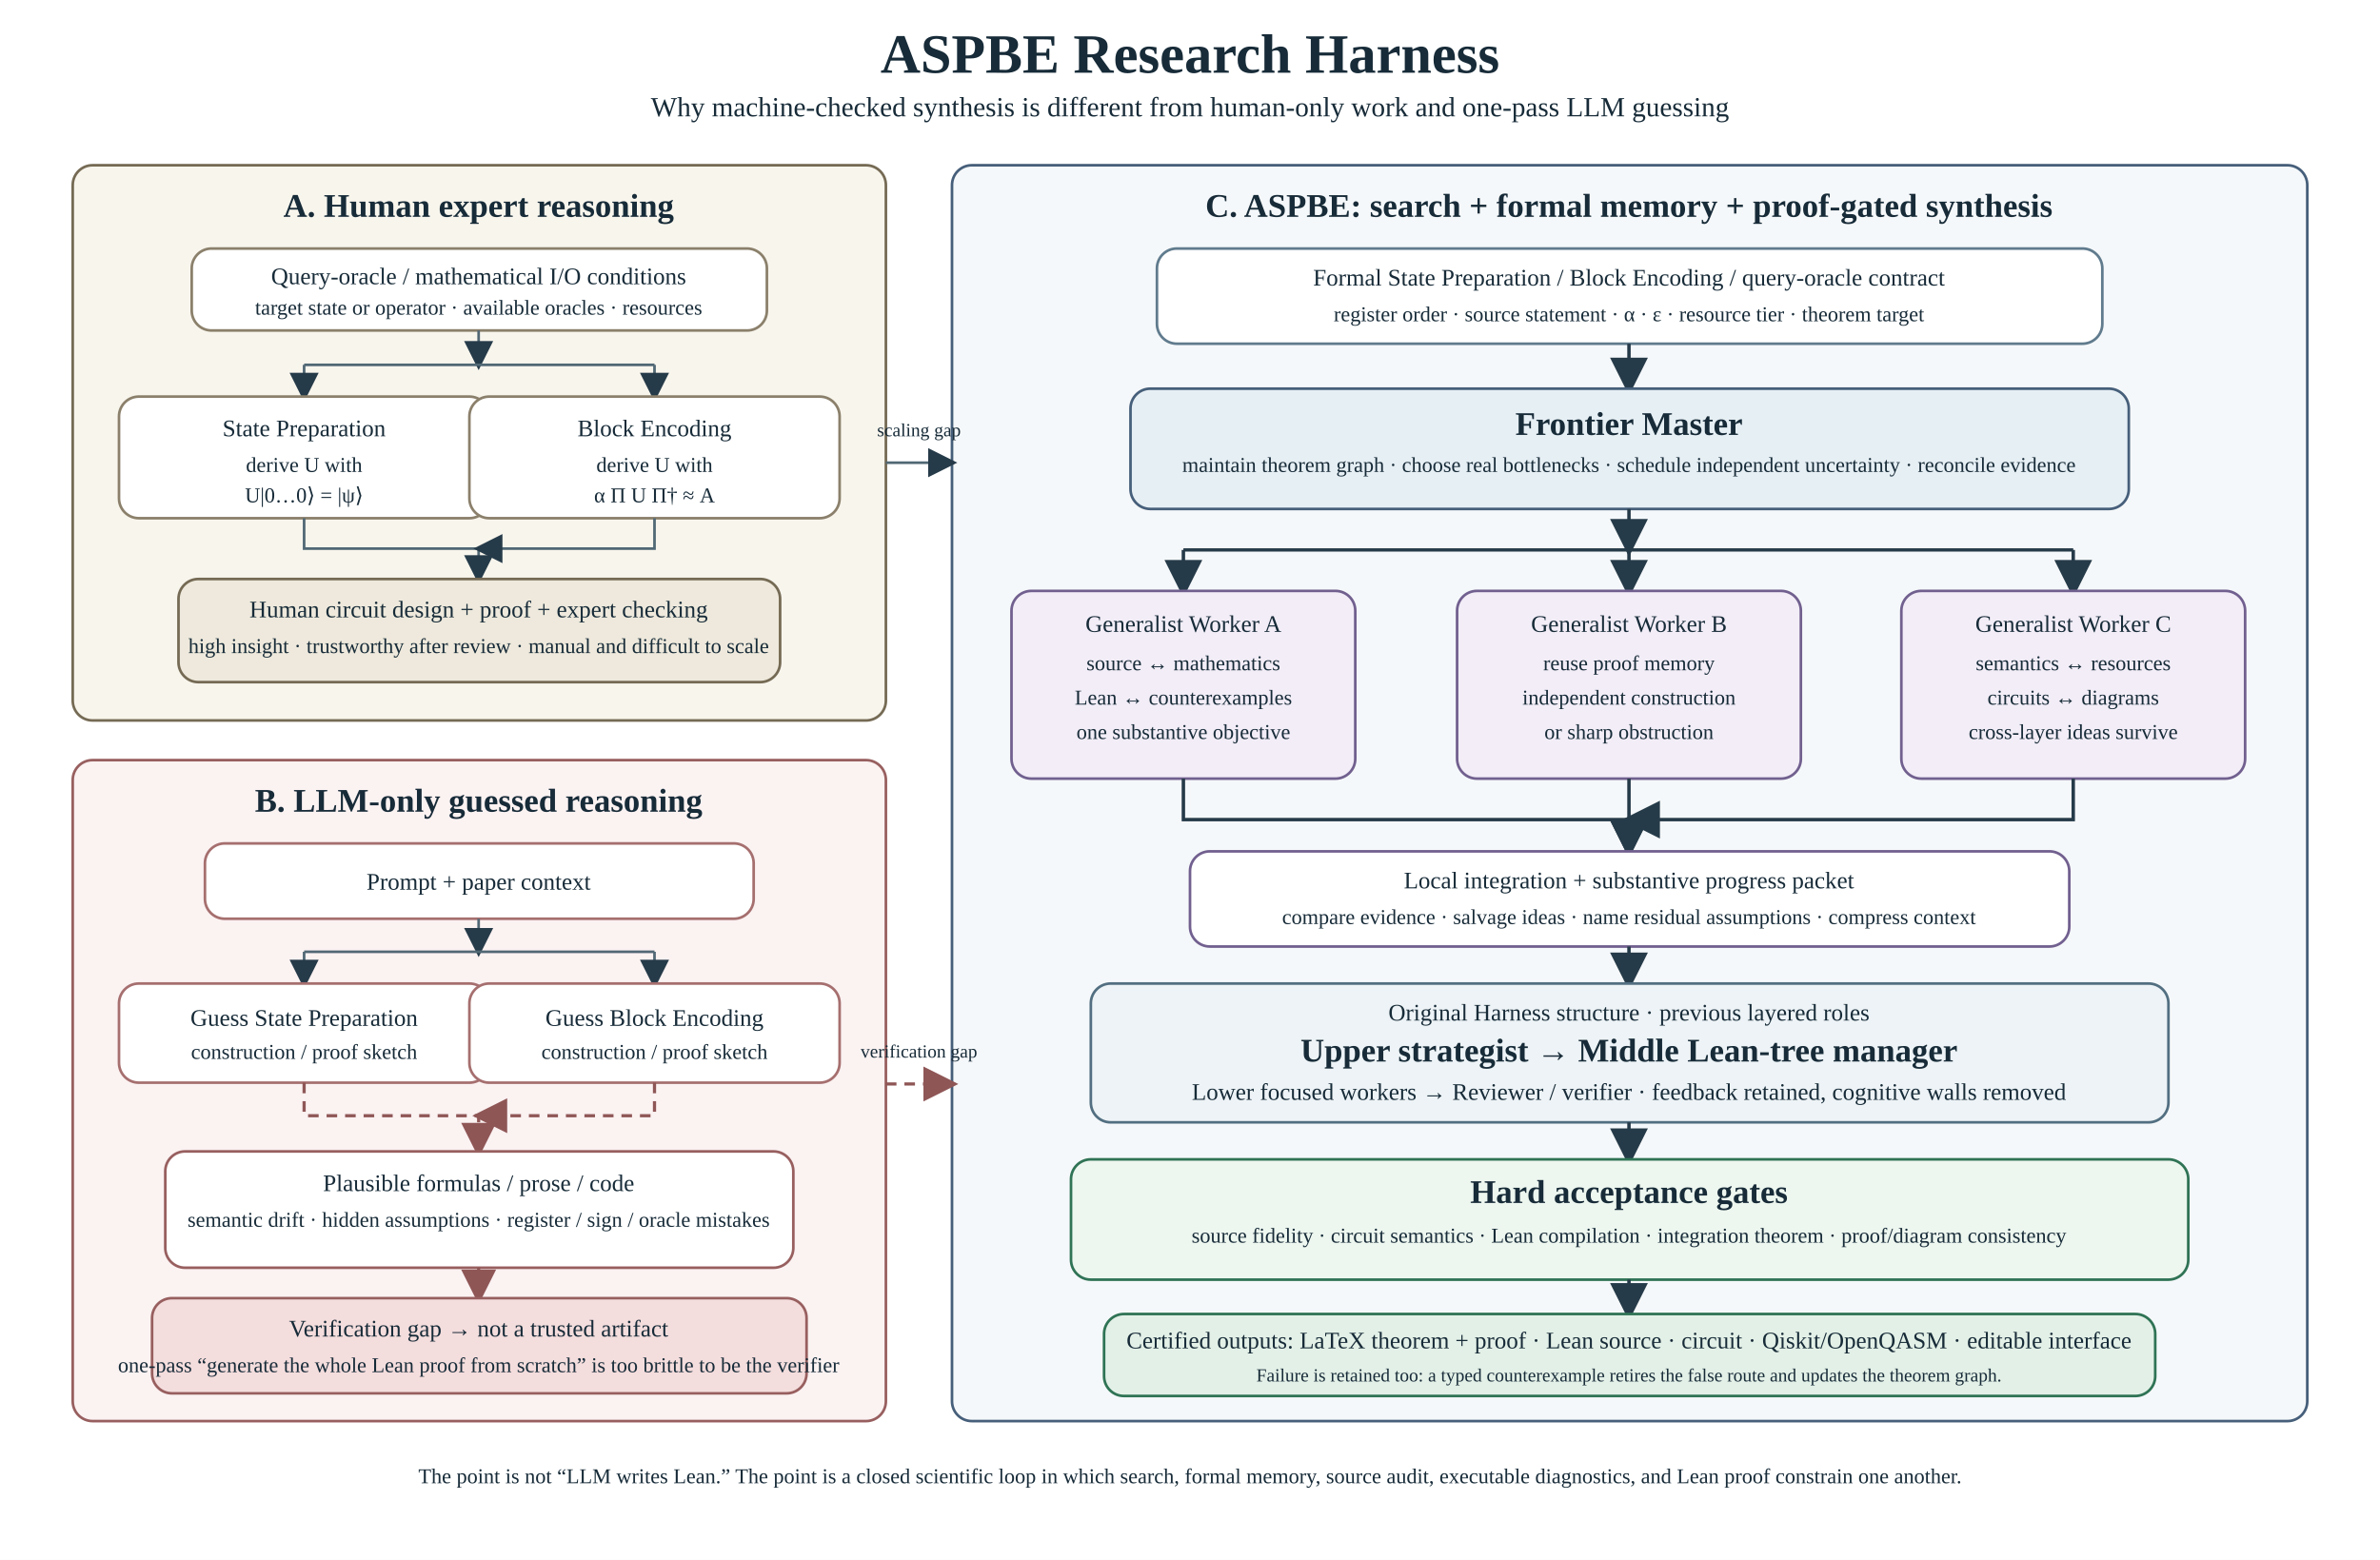
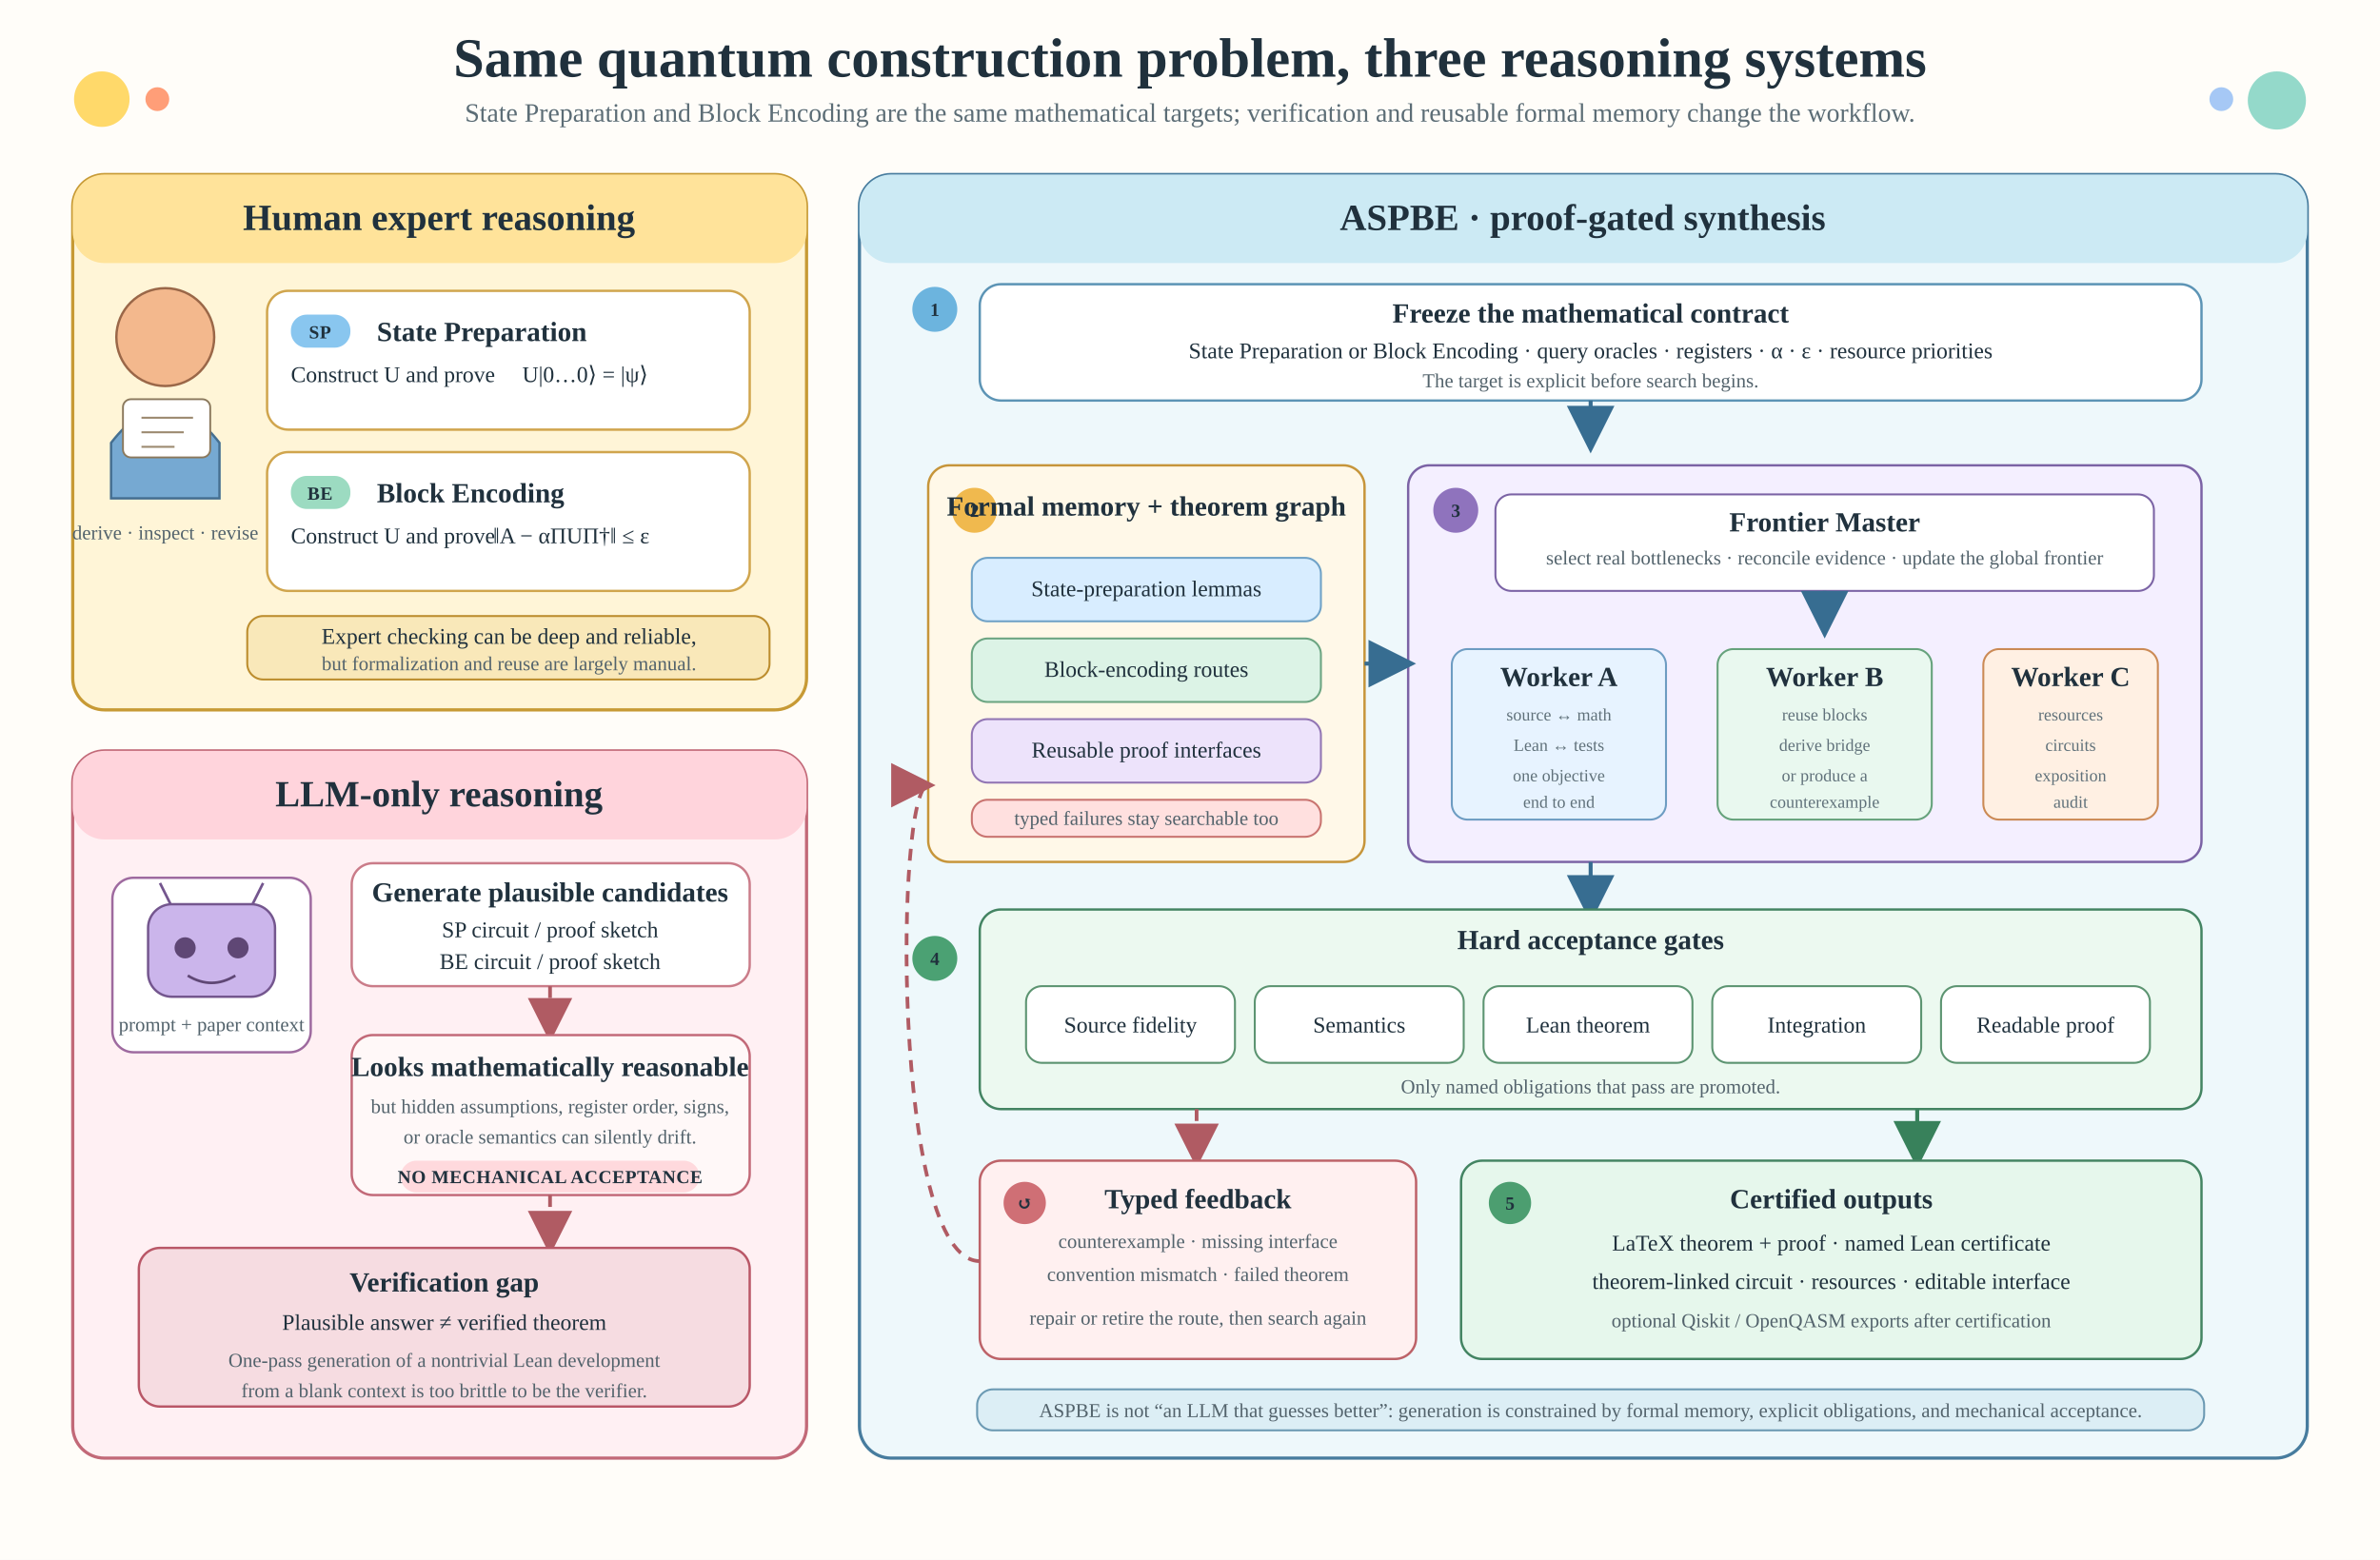
<svg xmlns="http://www.w3.org/2000/svg" width="1800" height="1180" viewBox="0 0 1800 1180" role="img" aria-labelledby="title desc">
  <defs>
-     <marker id="arrow" markerWidth="11" markerHeight="11" refX="9" refY="5.5" orient="auto">
-       <path d="M0,0 L11,5.5 L0,11 z" fill="#263b49" />
+     <marker id="arrowBlue" markerWidth="12" markerHeight="12" refX="10" refY="6" orient="auto">
+       <path d="M0,0 L12,6 L0,12 z" fill="#376d91" />
    </marker>
-     <marker id="redArrow" markerWidth="11" markerHeight="11" refX="9" refY="5.5" orient="auto">
-       <path d="M0,0 L11,5.5 L0,11 z" fill="#8f5656" />
+     <marker id="arrowGreen" markerWidth="12" markerHeight="12" refX="10" refY="6" orient="auto">
+       <path d="M0,0 L12,6 L0,12 z" fill="#38815b" />
+     </marker>
+     <marker id="arrowRed" markerWidth="12" markerHeight="12" refX="10" refY="6" orient="auto">
+       <path d="M0,0 L12,6 L0,12 z" fill="#b05b63" />
    </marker>
    <style>
-       .t{font-family:"Times New Roman",Times,serif;fill:#172b38}.title{font-size:42px;font-weight:700}.sub{font-size:21px}.h{font-size:25px;font-weight:700}.b{font-size:18px}.s{font-size:16px}.tiny{font-size:14px}.box{stroke-width:2;rx:15;ry:15}.line{stroke:#263b49;stroke-width:2.6;fill:none;marker-end:url(#arrow)}.thin{stroke:#516875;stroke-width:2;fill:none;marker-end:url(#arrow)}.bad{stroke:#8f5656;stroke-width:2.4;fill:none;stroke-dasharray:8 6;marker-end:url(#redArrow)}
+       text { font-family: "Times New Roman", Times, serif; fill: #20313d; }
+       .title { font-size: 42px; font-weight: 700; }
+       .subtitle { font-size: 20px; fill: #5c6d76; }
+       .panelTitle { font-size: 28px; font-weight: 700; }
+       .head { font-size: 21px; font-weight: 700; }
+       .body { font-size: 17px; }
+       .small { font-size: 15px; fill: #53636c; }
+       .tiny { font-size: 13px; fill: #60717a; }
+       .chip { font-size: 14px; font-weight: 700; letter-spacing: .4px; }
+       .panel { stroke-width: 2.4; rx: 24; ry: 24; }
+       .card { stroke-width: 1.8; rx: 16; ry: 16; }
+       .mini { stroke-width: 1.5; rx: 12; ry: 12; }
+       .blueArrow { stroke: #376d91; stroke-width: 3; fill: none; marker-end: url(#arrowBlue); }
+       .greenArrow { stroke: #38815b; stroke-width: 3; fill: none; marker-end: url(#arrowGreen); }
+       .redArrow { stroke: #b05b63; stroke-width: 2.8; fill: none; stroke-dasharray: 9 7; marker-end: url(#arrowRed); }
    </style>
  </defs>
-   <rect width="1800" height="1180" fill="#fff" />
-   <text class="t title" x="900" y="55" text-anchor="middle">ASPBE Research Harness</text>
-   <text class="t sub" x="900" y="88" text-anchor="middle">Why machine-checked synthesis is different from human-only work and one-pass LLM guessing</text>
-   <rect class="box" x="55" y="125" width="615" height="420" fill="#f8f5ed" stroke="#756a54" />
-   <text class="t h" x="362" y="164" text-anchor="middle">A. Human expert reasoning</text>
-   <rect class="box" x="145" y="188" width="435" height="62" fill="#fff" stroke="#8b806b" />
-   <text class="t b" x="362" y="215" text-anchor="middle">Query-oracle / mathematical I/O conditions</text>
-   <text class="t s" x="362" y="238" text-anchor="middle">target state or operator · available oracles · resources</text>
-   <path class="thin" d="M362 250 L362 276" />
-   <path d="M230 276 L495 276" stroke="#516875" stroke-width="2" />
-   <path class="thin" d="M230 276 L230 300" />
-   <path class="thin" d="M495 276 L495 300" />
-   <rect class="box" x="90" y="300" width="280" height="92" fill="#fff" stroke="#8b806b" />
-   <text class="t b" x="230" y="330" text-anchor="middle">State Preparation</text>
-   <text class="t s" x="230" y="357" text-anchor="middle">derive U with</text>
-   <text class="t s" x="230" y="380" text-anchor="middle">U|0…0⟩ = |ψ⟩</text>
-   <rect class="box" x="355" y="300" width="280" height="92" fill="#fff" stroke="#8b806b" />
-   <text class="t b" x="495" y="330" text-anchor="middle">Block Encoding</text>
-   <text class="t s" x="495" y="357" text-anchor="middle">derive U with</text>
-   <text class="t s" x="495" y="380" text-anchor="middle">α Π U Π† ≈ A</text>
-   <path class="thin" d="M230 392 L230 415 L362 415 L362 438" />
-   <path class="thin" d="M495 392 L495 415 L362 415" />
-   <rect class="box" x="135" y="438" width="455" height="78" fill="#eee9dc" stroke="#756a54" />
-   <text class="t b" x="362" y="467" text-anchor="middle">Human circuit design + proof + expert checking</text>
-   <text class="t s" x="362" y="494" text-anchor="middle">high insight · trustworthy after review · manual and difficult to scale</text>
-   <rect class="box" x="55" y="575" width="615" height="500" fill="#fbf2f2" stroke="#985f5f" />
-   <text class="t h" x="362" y="614" text-anchor="middle">B. LLM-only guessed reasoning</text>
-   <rect class="box" x="155" y="638" width="415" height="57" fill="#fff" stroke="#a66f6f" />
-   <text class="t b" x="362" y="673" text-anchor="middle">Prompt + paper context</text>
-   <path class="thin" d="M362 695 L362 720" />
-   <path d="M230 720 L495 720" stroke="#516875" stroke-width="2" />
-   <path class="thin" d="M230 720 L230 744" />
-   <path class="thin" d="M495 720 L495 744" />
-   <rect class="box" x="90" y="744" width="280" height="75" fill="#fff" stroke="#a66f6f" />
-   <text class="t b" x="230" y="776" text-anchor="middle">Guess State Preparation</text>
-   <text class="t s" x="230" y="801" text-anchor="middle">construction / proof sketch</text>
-   <rect class="box" x="355" y="744" width="280" height="75" fill="#fff" stroke="#a66f6f" />
-   <text class="t b" x="495" y="776" text-anchor="middle">Guess Block Encoding</text>
-   <text class="t s" x="495" y="801" text-anchor="middle">construction / proof sketch</text>
-   <path class="bad" d="M230 819 L230 844 L362 844 L362 871" />
-   <path class="bad" d="M495 819 L495 844 L362 844" />
-   <rect class="box" x="125" y="871" width="475" height="88" fill="#fff" stroke="#985f5f" />
-   <text class="t b" x="362" y="901" text-anchor="middle">Plausible formulas / prose / code</text>
-   <text class="t s" x="362" y="928" text-anchor="middle">semantic drift · hidden assumptions · register / sign / oracle mistakes</text>
-   <path class="bad" d="M362 959 L362 982" />
-   <rect class="box" x="115" y="982" width="495" height="72" fill="#f4dddd" stroke="#985f5f" />
-   <text class="t b" x="362" y="1011" text-anchor="middle">Verification gap → not a trusted artifact</text>
-   <text class="t s" x="362" y="1038" text-anchor="middle">one-pass “generate the whole Lean proof from scratch” is too brittle to be the verifier</text>
-   <rect class="box" x="720" y="125" width="1025" height="950" fill="#f5f8fa" stroke="#465f7a" />
-   <text class="t h" x="1232" y="164" text-anchor="middle">C. ASPBE: search + formal memory + proof-gated synthesis</text>
-   <rect class="box" x="875" y="188" width="715" height="72" fill="#fff" stroke="#607b8d" />
-   <text class="t b" x="1232" y="216" text-anchor="middle">Formal State Preparation / Block Encoding / query-oracle contract</text>
-   <text class="t s" x="1232" y="243" text-anchor="middle">register order · source statement · α · ε · resource tier · theorem target</text>
-   <path class="line" d="M1232 260 L1232 294" />
-   <rect class="box" x="855" y="294" width="755" height="91" fill="#e6eff4" stroke="#465f7a" />
-   <text class="t h" x="1232" y="329" text-anchor="middle">Frontier Master</text>
-   <text class="t s" x="1232" y="357" text-anchor="middle">maintain theorem graph · choose real bottlenecks · schedule independent uncertainty · reconcile evidence</text>
-   <path class="line" d="M1232 385 L1232 416" />
-   <path d="M895 416 L1568 416" stroke="#263b49" stroke-width="2.5" />
-   <path class="line" d="M895 416 L895 447" />
-   <path class="line" d="M1232 416 L1232 447" />
-   <path class="line" d="M1568 416 L1568 447" />
-   <rect class="box" x="765" y="447" width="260" height="142" fill="#f2edf7" stroke="#71608f" />
-   <text class="t b" x="895" y="478" text-anchor="middle">Generalist Worker A</text>
-   <text class="t s" x="895" y="507" text-anchor="middle">source ↔ mathematics</text>
-   <text class="t s" x="895" y="533" text-anchor="middle">Lean ↔ counterexamples</text>
-   <text class="t s" x="895" y="559" text-anchor="middle">one substantive objective</text>
-   <rect class="box" x="1102" y="447" width="260" height="142" fill="#f2edf7" stroke="#71608f" />
-   <text class="t b" x="1232" y="478" text-anchor="middle">Generalist Worker B</text>
-   <text class="t s" x="1232" y="507" text-anchor="middle">reuse proof memory</text>
-   <text class="t s" x="1232" y="533" text-anchor="middle">independent construction</text>
-   <text class="t s" x="1232" y="559" text-anchor="middle">or sharp obstruction</text>
-   <rect class="box" x="1438" y="447" width="260" height="142" fill="#f2edf7" stroke="#71608f" />
-   <text class="t b" x="1568" y="478" text-anchor="middle">Generalist Worker C</text>
-   <text class="t s" x="1568" y="507" text-anchor="middle">semantics ↔ resources</text>
-   <text class="t s" x="1568" y="533" text-anchor="middle">circuits ↔ diagrams</text>
-   <text class="t s" x="1568" y="559" text-anchor="middle">cross-layer ideas survive</text>
-   <path class="line" d="M895 589 L895 620 L1232 620 L1232 644" />
-   <path class="line" d="M1232 589 L1232 644" />
-   <path class="line" d="M1568 589 L1568 620 L1232 620" />
-   <rect class="box" x="900" y="644" width="665" height="72" fill="#fff" stroke="#71608f" />
-   <text class="t b" x="1232" y="672" text-anchor="middle">Local integration + substantive progress packet</text>
-   <text class="t s" x="1232" y="699" text-anchor="middle">compare evidence · salvage ideas · name residual assumptions · compress context</text>
-   <path class="line" d="M1232 716 L1232 744" />
-   <rect class="box" x="825" y="744" width="815" height="105" fill="#edf3f6" stroke="#526f81" />
-   <text class="t b" x="1232" y="772" text-anchor="middle">Original Harness structure · previous layered roles</text>
-   <text class="t h" x="1232" y="803" text-anchor="middle">Upper strategist → Middle Lean-tree manager</text>
-   <text class="t b" x="1232" y="832" text-anchor="middle">Lower focused workers → Reviewer / verifier · feedback retained, cognitive walls removed</text>
-   <path class="line" d="M1232 849 L1232 877" />
-   <rect class="box" x="810" y="877" width="845" height="91" fill="#edf6ef" stroke="#2f7355" />
-   <text class="t h" x="1232" y="910" text-anchor="middle">Hard acceptance gates</text>
-   <text class="t s" x="1232" y="940" text-anchor="middle">source fidelity · circuit semantics · Lean compilation · integration theorem · proof/diagram consistency</text>
-   <path class="line" d="M1232 968 L1232 994" />
-   <rect class="box" x="835" y="994" width="795" height="62" fill="#e3f0e7" stroke="#2f7355" />
-   <text class="t b" x="1232" y="1020" text-anchor="middle">Certified outputs: LaTeX theorem + proof · Lean source · circuit · Qiskit/OpenQASM · editable interface</text>
-   <text class="t tiny" x="1232" y="1045" text-anchor="middle">Failure is retained too: a typed counterexample retires the false route and updates the theorem graph.</text>
-   <path class="bad" d="M670 820 C705 820 700 820 720 820" />
-   <text class="t tiny" x="695" y="800" text-anchor="middle">verification gap</text>
-   <path class="thin" d="M670 350 C700 350 695 350 720 350" />
-   <text class="t tiny" x="695" y="330" text-anchor="middle">scaling gap</text>
-   <text class="t s" x="900" y="1122" text-anchor="middle">The point is not “LLM writes Lean.” The point is a closed scientific loop in which search, formal memory, source audit, executable diagnostics, and Lean proof constrain one another.</text>
+   <rect width="1800" height="1180" fill="#fffdf9" />
+   <circle cx="77" cy="75" r="21" fill="#ffd96a" />
+   <circle cx="119" cy="75" r="9" fill="#ff9e78" />
+   <circle cx="1722" cy="76" r="22" fill="#94d9ca" />
+   <circle cx="1680" cy="75" r="9" fill="#a6c8f5" />
+   <text class="title" x="900" y="58" text-anchor="middle">Same quantum construction problem, three reasoning systems</text>
+   <text class="subtitle" x="900" y="92" text-anchor="middle">State Preparation and Block Encoding are the same mathematical targets; verification and reusable formal memory change the workflow.</text>
+   <rect class="panel" x="55" y="132" width="555" height="405" fill="#fff5d7" stroke="#c79a35" />
+   <rect x="55" y="132" width="555" height="67" rx="24" ry="24" fill="#ffe39a" />
+   <text class="panelTitle" x="332" y="174" text-anchor="middle">Human expert reasoning</text>
+   <circle cx="125" cy="255" r="37" fill="#f3b88d" stroke="#9a6748" stroke-width="1.8" />
+   <path d="M84 335 Q125 282 166 335 L166 377 L84 377 Z" fill="#76a9d2" stroke="#456f91" stroke-width="1.8" />
+   <rect x="93" y="302" width="66" height="44" rx="6" fill="#fff" stroke="#8b795d" stroke-width="1.4" />
+   <path d="M107 316 L146 316 M107 327 L139 327 M107 338 L132 338" stroke="#9c8a70" stroke-width="1.5" />
+   <text class="small" x="125" y="408" text-anchor="middle">derive · inspect · revise</text>
+   <rect class="card" x="202" y="220" width="365" height="105" fill="#fff" stroke="#d0a54d" />
+   <rect x="220" y="238" width="45" height="25" rx="12" fill="#89c6ef" />
+   <text class="chip" x="242" y="256" text-anchor="middle">SP</text>
+   <text class="head" x="285" y="258">State Preparation</text>
+   <text class="body" x="220" y="289">Construct U and prove</text>
+   <text class="body" x="395" y="289">U|0…0⟩ = |ψ⟩</text>
+   <rect class="card" x="202" y="342" width="365" height="105" fill="#fff" stroke="#d0a54d" />
+   <rect x="220" y="360" width="45" height="25" rx="12" fill="#9cdbc1" />
+   <text class="chip" x="242" y="378" text-anchor="middle">BE</text>
+   <text class="head" x="285" y="380">Block Encoding</text>
+   <text class="body" x="220" y="411">Construct U and prove</text>
+   <text class="body" x="373" y="411">‖A − αΠUΠ†‖ ≤ ε</text>
+   <rect class="mini" x="187" y="466" width="395" height="48" fill="#f9e8b9" stroke="#bc8d2e" />
+   <text class="body" x="385" y="487" text-anchor="middle">Expert checking can be deep and reliable,</text>
+   <text class="small" x="385" y="507" text-anchor="middle">but formalization and reuse are largely manual.</text>
+   <rect class="panel" x="55" y="568" width="555" height="535" fill="#fff0f3" stroke="#c26978" />
+   <rect x="55" y="568" width="555" height="67" rx="24" ry="24" fill="#ffd4dc" />
+   <text class="panelTitle" x="332" y="610" text-anchor="middle">LLM-only reasoning</text>
+   <rect class="card" x="85" y="664" width="150" height="132" fill="#fff" stroke="#9e6a9f" />
+   <rect x="112" y="684" width="96" height="70" rx="18" fill="#cbb5eb" stroke="#74568e" stroke-width="1.8" />
+   <circle cx="140" cy="717" r="8" fill="#5f4775" />
+   <circle cx="180" cy="717" r="8" fill="#5f4775" />
+   <path d="M142 738 Q160 749 178 738" stroke="#5f4775" stroke-width="2" fill="none" />
+   <path d="M129 684 L121 668 M191 684 L199 668" stroke="#74568e" stroke-width="2" />
+   <text class="small" x="160" y="780" text-anchor="middle">prompt + paper context</text>
+   <rect class="card" x="266" y="653" width="301" height="93" fill="#fff" stroke="#ca7c89" />
+   <text class="head" x="416" y="682" text-anchor="middle">Generate plausible candidates</text>
+   <text class="body" x="416" y="709" text-anchor="middle">SP circuit / proof sketch</text>
+   <text class="body" x="416" y="733" text-anchor="middle">BE circuit / proof sketch</text>
+   <path class="redArrow" d="M416 746 L416 783" />
+   <rect class="card" x="266" y="783" width="301" height="121" fill="#fff8f8" stroke="#c26978" />
+   <text class="head" x="416" y="814" text-anchor="middle">Looks mathematically reasonable</text>
+   <text class="small" x="416" y="842" text-anchor="middle">but hidden assumptions, register order, signs,</text>
+   <text class="small" x="416" y="865" text-anchor="middle">or oracle semantics can silently drift.</text>
+   <rect x="303" y="878" width="226" height="24" rx="12" fill="#ffd9dd" />
+   <text class="chip" x="416" y="895" text-anchor="middle" fill="#8f3e4a">NO MECHANICAL ACCEPTANCE</text>
+   <path class="redArrow" d="M416 904 L416 944" />
+   <rect class="card" x="105" y="944" width="462" height="120" fill="#f6dce1" stroke="#b95767" />
+   <text class="head" x="336" y="977" text-anchor="middle">Verification gap</text>
+   <text class="body" x="336" y="1006" text-anchor="middle">Plausible answer ≠ verified theorem</text>
+   <text class="small" x="336" y="1034" text-anchor="middle">One-pass generation of a nontrivial Lean development</text>
+   <text class="small" x="336" y="1057" text-anchor="middle">from a blank context is too brittle to be the verifier.</text>
+   <rect class="panel" x="650" y="132" width="1095" height="971" fill="#eef8fb" stroke="#477c9e" />
+   <rect x="650" y="132" width="1095" height="67" rx="24" ry="24" fill="#cceaf4" />
+   <text class="panelTitle" x="1197" y="174" text-anchor="middle">ASPBE · proof-gated synthesis</text>
+   <circle cx="707" cy="234" r="17" fill="#6cb4de" />
+   <text class="chip" x="707" y="239" text-anchor="middle" fill="#fff">1</text>
+   <rect class="card" x="741" y="215" width="924" height="88" fill="#fff" stroke="#5c94b5" />
+   <text class="head" x="1203" y="244" text-anchor="middle">Freeze the mathematical contract</text>
+   <text class="body" x="1203" y="271" text-anchor="middle">State Preparation or Block Encoding · query oracles · registers · α · ε · resource priorities</text>
+   <text class="small" x="1203" y="293" text-anchor="middle">The target is explicit before search begins.</text>
+   <path class="blueArrow" d="M1203 303 L1203 337" />
+   <rect class="card" x="702" y="352" width="330" height="300" fill="#fff8e8" stroke="#c6953a" />
+   <circle cx="737" cy="386" r="17" fill="#f0b94e" />
+   <text class="chip" x="737" y="391" text-anchor="middle" fill="#fff">2</text>
+   <text class="head" x="867" y="390" text-anchor="middle">Formal memory + theorem graph</text>
+   <rect class="mini" x="735" y="422" width="264" height="48" fill="#d8edff" stroke="#6fa2c7" />
+   <text class="body" x="867" y="451" text-anchor="middle">State-preparation lemmas</text>
+   <rect class="mini" x="735" y="483" width="264" height="48" fill="#dcf3e6" stroke="#6ca582" />
+   <text class="body" x="867" y="512" text-anchor="middle">Block-encoding routes</text>
+   <rect class="mini" x="735" y="544" width="264" height="48" fill="#ede3fb" stroke="#9276b4" />
+   <text class="body" x="867" y="573" text-anchor="middle">Reusable proof interfaces</text>
+   <rect class="mini" x="735" y="605" width="264" height="28" fill="#ffe0df" stroke="#c97470" />
+   <text class="small" x="867" y="624" text-anchor="middle">typed failures stay searchable too</text>
+   <rect class="card" x="1065" y="352" width="600" height="300" fill="#f4efff" stroke="#7b63a5" />
+   <circle cx="1101" cy="386" r="17" fill="#8f73bd" />
+   <text class="chip" x="1101" y="391" text-anchor="middle" fill="#fff">3</text>
+   <rect class="mini" x="1131" y="374" width="498" height="73" fill="#fff" stroke="#7b63a5" />
+   <text class="head" x="1380" y="402" text-anchor="middle">Frontier Master</text>
+   <text class="small" x="1380" y="427" text-anchor="middle">select real bottlenecks · reconcile evidence · update the global frontier</text>
+   <path class="blueArrow" d="M1380 447 L1380 477" />
+   <rect class="mini" x="1098" y="491" width="162" height="129" fill="#e7f3ff" stroke="#6d9cc2" />
+   <text class="head" x="1179" y="519" text-anchor="middle">Worker A</text>
+   <text class="tiny" x="1179" y="545" text-anchor="middle">source ↔ math</text>
+   <text class="tiny" x="1179" y="568" text-anchor="middle">Lean ↔ tests</text>
+   <text class="tiny" x="1179" y="591" text-anchor="middle">one objective</text>
+   <text class="tiny" x="1179" y="611" text-anchor="middle">end to end</text>
+   <rect class="mini" x="1299" y="491" width="162" height="129" fill="#e9f8ef" stroke="#66a27c" />
+   <text class="head" x="1380" y="519" text-anchor="middle">Worker B</text>
+   <text class="tiny" x="1380" y="545" text-anchor="middle">reuse blocks</text>
+   <text class="tiny" x="1380" y="568" text-anchor="middle">derive bridge</text>
+   <text class="tiny" x="1380" y="591" text-anchor="middle">or produce a</text>
+   <text class="tiny" x="1380" y="611" text-anchor="middle">counterexample</text>
+   <rect class="mini" x="1500" y="491" width="132" height="129" fill="#fff0e3" stroke="#cb8a55" />
+   <text class="head" x="1566" y="519" text-anchor="middle">Worker C</text>
+   <text class="tiny" x="1566" y="545" text-anchor="middle">resources</text>
+   <text class="tiny" x="1566" y="568" text-anchor="middle">circuits</text>
+   <text class="tiny" x="1566" y="591" text-anchor="middle">exposition</text>
+   <text class="tiny" x="1566" y="611" text-anchor="middle">audit</text>
+   <path class="blueArrow" d="M1032 502 L1065 502" />
+   <path class="blueArrow" d="M1203 652 L1203 692" />
+   <circle cx="707" cy="725" r="17" fill="#4ba173" />
+   <text class="chip" x="707" y="730" text-anchor="middle" fill="#fff">4</text>
+   <rect class="card" x="741" y="688" width="924" height="151" fill="#ecf9f0" stroke="#438462" />
+   <text class="head" x="1203" y="718" text-anchor="middle">Hard acceptance gates</text>
+   <rect class="mini" x="776" y="746" width="158" height="58" fill="#fff" stroke="#5c9471" />
+   <text class="body" x="855" y="781" text-anchor="middle">Source fidelity</text>
+   <rect class="mini" x="949" y="746" width="158" height="58" fill="#fff" stroke="#5c9471" />
+   <text class="body" x="1028" y="781" text-anchor="middle">Semantics</text>
+   <rect class="mini" x="1122" y="746" width="158" height="58" fill="#fff" stroke="#5c9471" />
+   <text class="body" x="1201" y="781" text-anchor="middle">Lean theorem</text>
+   <rect class="mini" x="1295" y="746" width="158" height="58" fill="#fff" stroke="#5c9471" />
+   <text class="body" x="1374" y="781" text-anchor="middle">Integration</text>
+   <rect class="mini" x="1468" y="746" width="158" height="58" fill="#fff" stroke="#5c9471" />
+   <text class="body" x="1547" y="781" text-anchor="middle">Readable proof</text>
+   <text class="small" x="1203" y="827" text-anchor="middle">Only named obligations that pass are promoted.</text>
+   <path class="redArrow" d="M905 839 L905 878" />
+   <rect class="card" x="741" y="878" width="330" height="150" fill="#fff0f0" stroke="#bd6268" />
+   <circle cx="775" cy="910" r="16" fill="#cf6f75" />
+   <text class="chip" x="775" y="915" text-anchor="middle" fill="#fff">↺</text>
+   <text class="head" x="906" y="914" text-anchor="middle">Typed feedback</text>
+   <text class="small" x="906" y="944" text-anchor="middle">counterexample · missing interface</text>
+   <text class="small" x="906" y="969" text-anchor="middle">convention mismatch · failed theorem</text>
+   <text class="small" x="906" y="1002" text-anchor="middle">repair or retire the route, then search again</text>
+   <path class="redArrow" d="M741 954 C674 954 677 594 702 594" />
+   <path class="greenArrow" d="M1450 839 L1450 878" />
+   <rect class="card" x="1105" y="878" width="560" height="150" fill="#e6f7ec" stroke="#438462" />
+   <circle cx="1142" cy="910" r="16" fill="#4c9e70" />
+   <text class="chip" x="1142" y="915" text-anchor="middle" fill="#fff">5</text>
+   <text class="head" x="1385" y="914" text-anchor="middle">Certified outputs</text>
+   <text class="body" x="1385" y="946" text-anchor="middle">LaTeX theorem + proof · named Lean certificate</text>
+   <text class="body" x="1385" y="975" text-anchor="middle">theorem-linked circuit · resources · editable interface</text>
+   <text class="small" x="1385" y="1004" text-anchor="middle">optional Qiskit / OpenQASM exports after certification</text>
+   <rect class="mini" x="739" y="1051" width="928" height="31" fill="#dceef5" stroke="#6c9ab3" />
+   <text class="small" x="1203" y="1072" text-anchor="middle">ASPBE is not “an LLM that guesses better”: generation is constrained by formal memory, explicit obligations, and mechanical acceptance.</text>
</svg>
